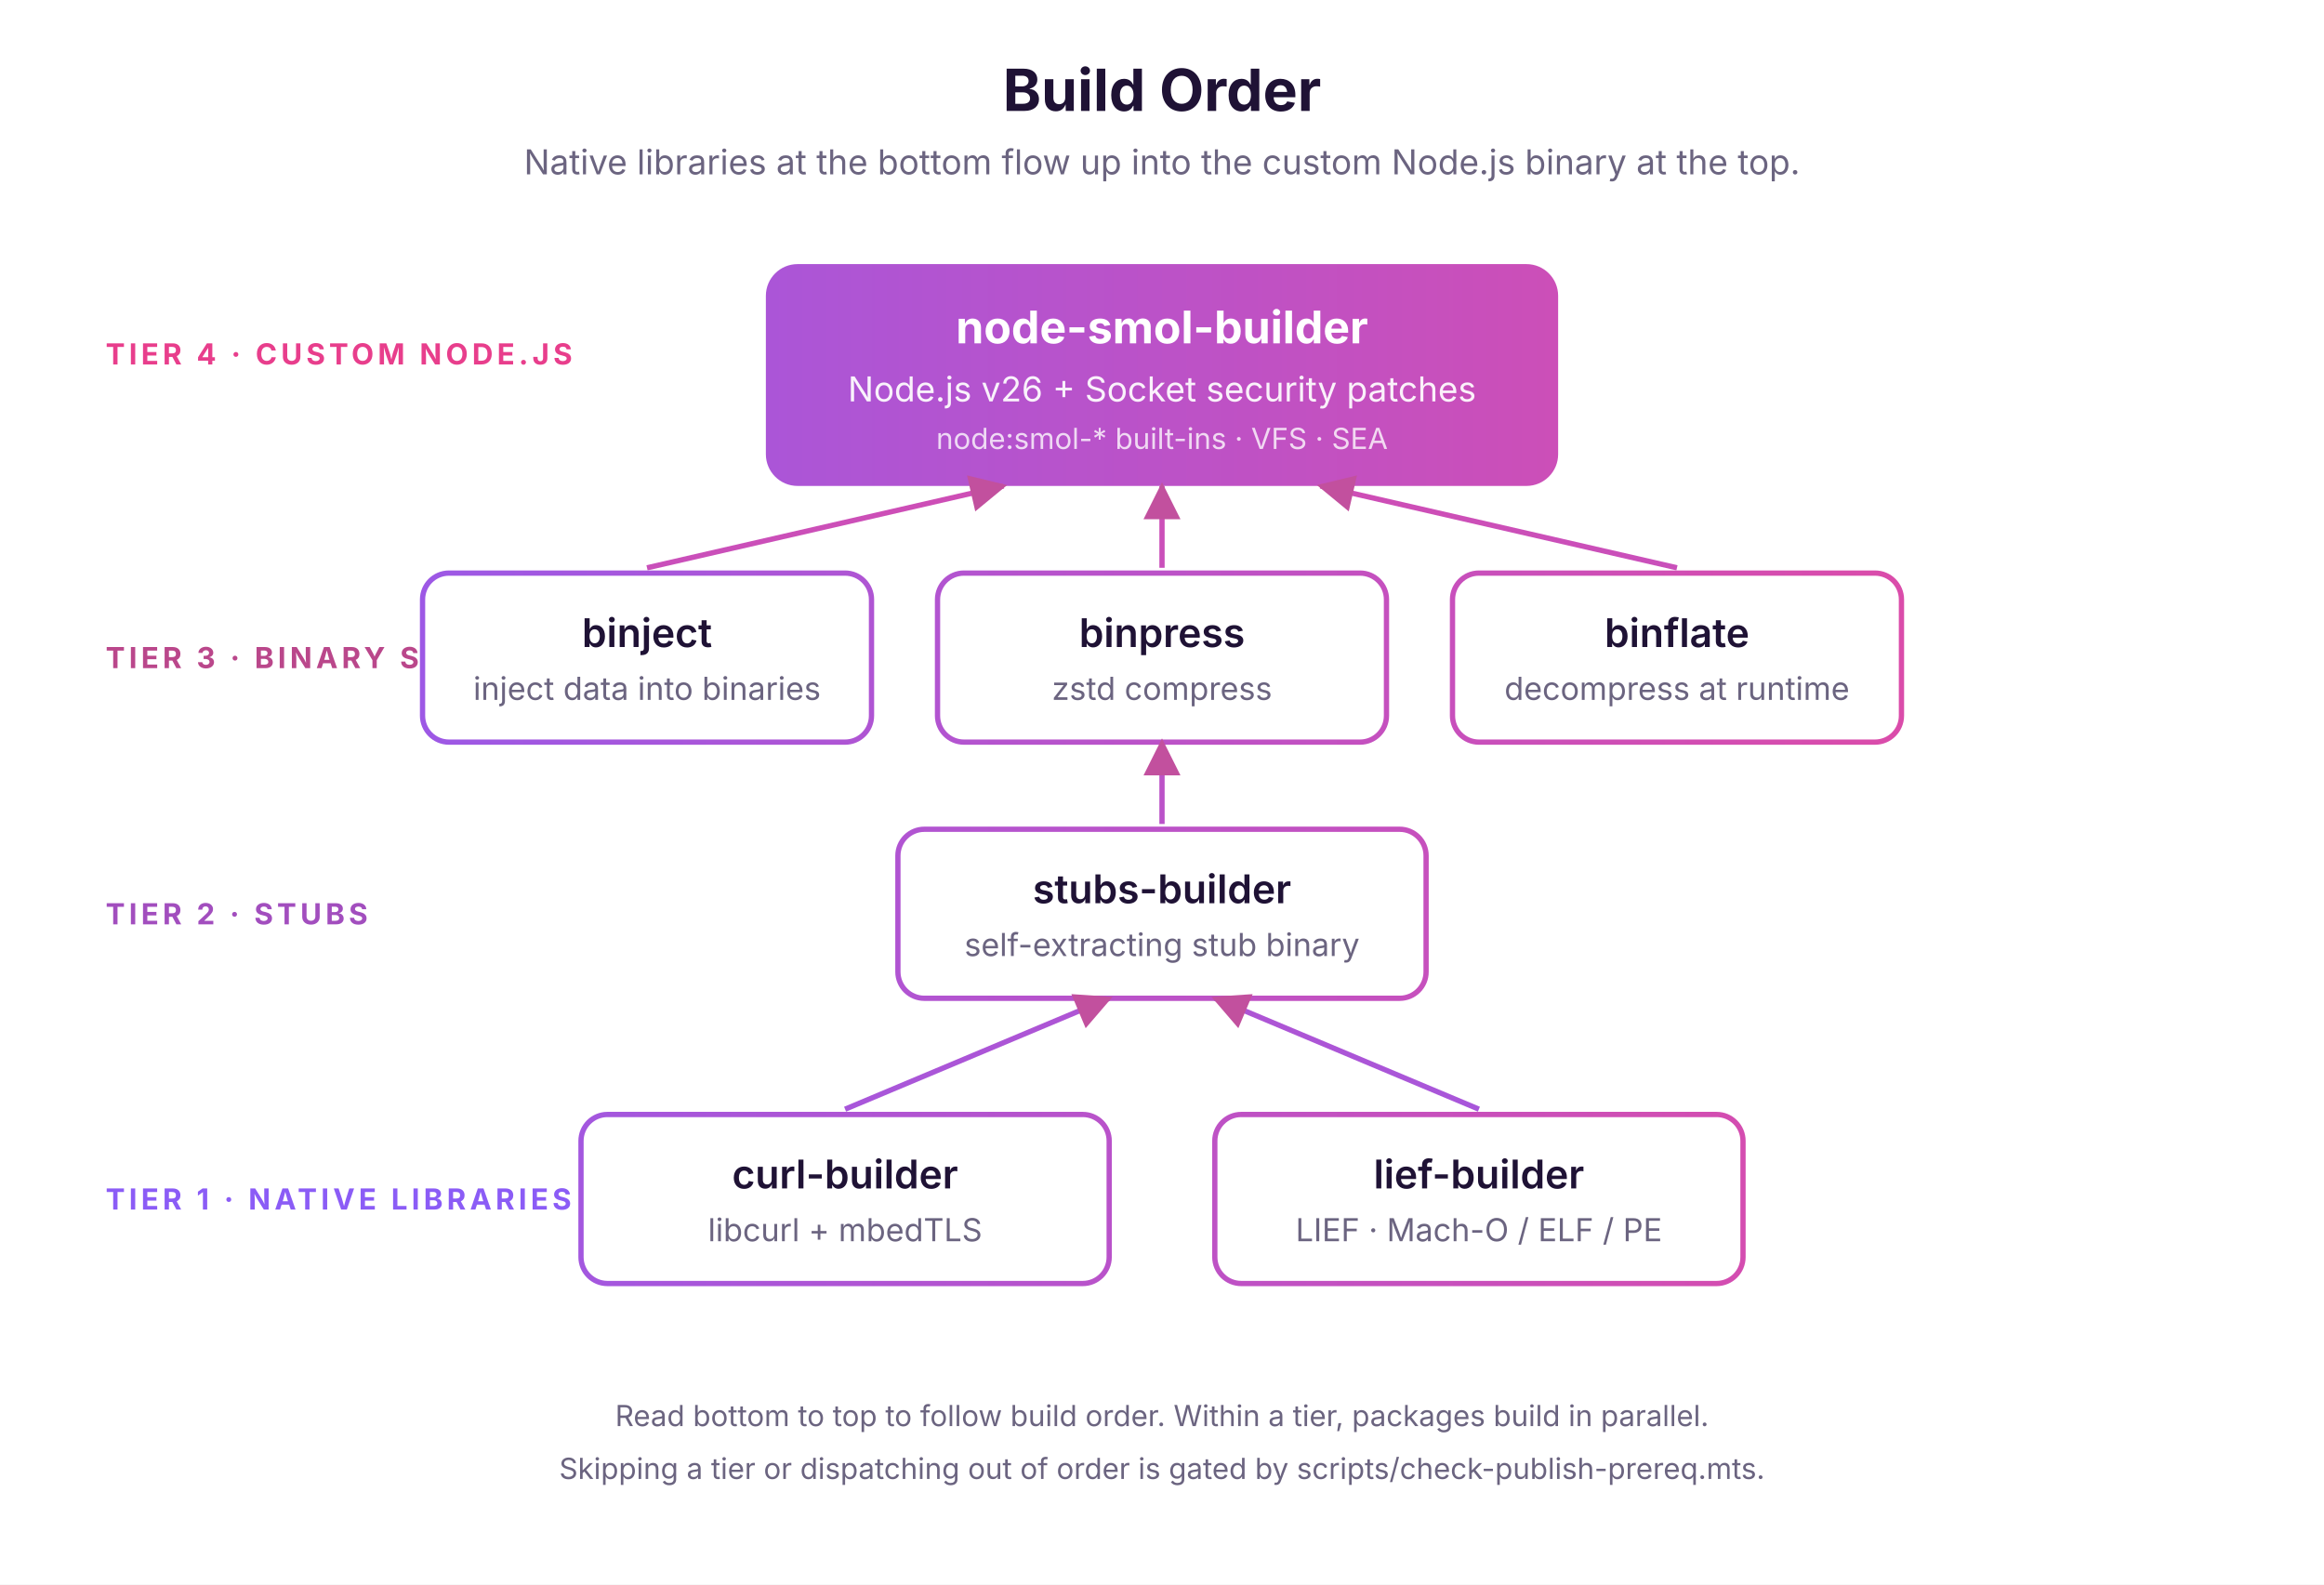
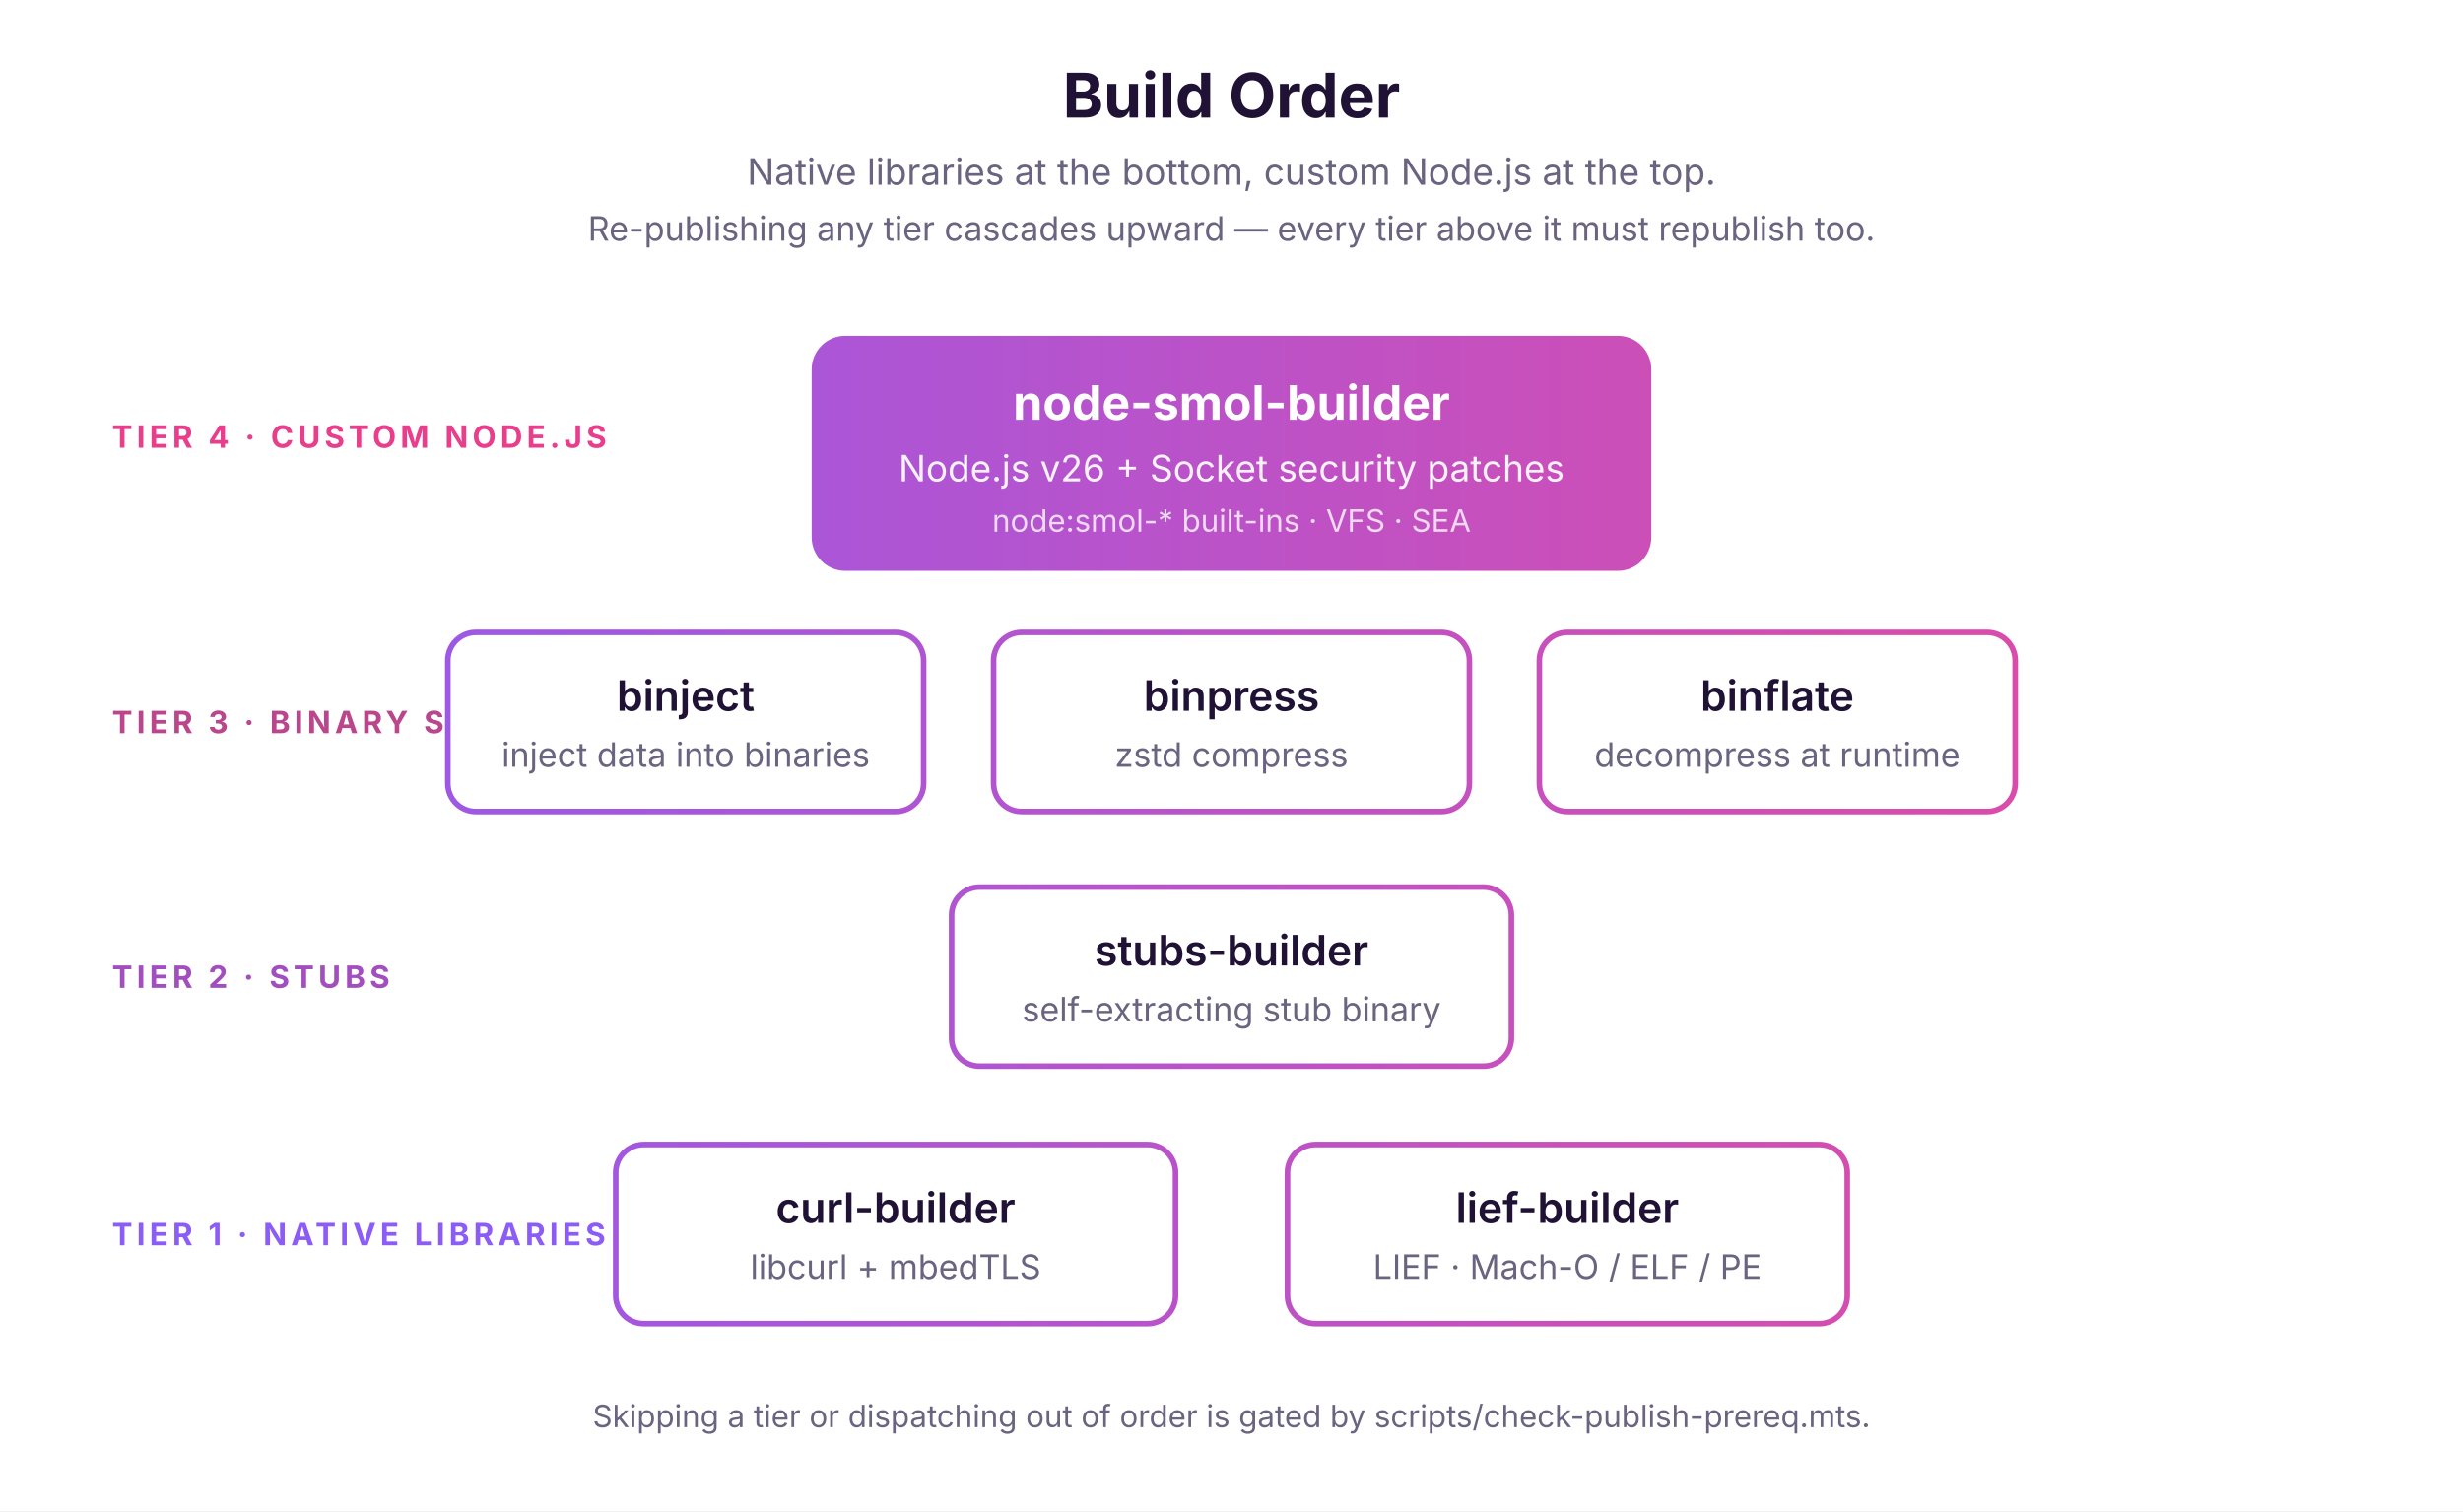
- <svg xmlns="http://www.w3.org/2000/svg" viewBox="0 0 880 600" font-family="ui-sans-serif, system-ui, -apple-system, BlinkMacSystemFont, 'Segoe UI', sans-serif" role="img" aria-labelledby="title desc">
+ <svg xmlns="http://www.w3.org/2000/svg" viewBox="0 0 880 540" font-family="ui-sans-serif, system-ui, -apple-system, BlinkMacSystemFont, 'Segoe UI', sans-serif" role="img" aria-labelledby="title desc">
  <defs>
    <linearGradient id="brand" x1="0" y1="0" x2="880" y2="0" gradientUnits="userSpaceOnUse">
      <stop offset="0" stop-color="#8B5CF6" />
      <stop offset="1" stop-color="#EC4899" />
    </linearGradient>
-     <linearGradient id="brand-v" x1="0" y1="0" x2="0" y2="600" gradientUnits="userSpaceOnUse">
-       <stop offset="0" stop-color="#EC4899" />
-       <stop offset="1" stop-color="#8B5CF6" />
-     </linearGradient>
-     <marker id="arrow" viewBox="0 0 10 10" refX="9" refY="5" markerWidth="7" markerHeight="7" orient="auto">
-       <path d="M0,0 L10,5 L0,10 z" fill="#C2509E" />
-     </marker>
  </defs>
-   <rect width="880" height="600" fill="#ffffff" />
+   <rect width="880" height="540" fill="#ffffff" />
  <text x="440" y="42" text-anchor="middle" font-size="22" font-weight="700" fill="#1f1235">Build Order</text>
-   <text x="440" y="66" text-anchor="middle" font-size="13" fill="#6b6480">Native libraries at the bottom flow up into the custom Node.js binary at the top.</text>
-   <text x="40" y="138" font-size="11" font-weight="700" fill="#E83E8C" letter-spacing="1.5">TIER 4 · CUSTOM NODE.JS</text>
+   <text x="440" y="66" text-anchor="middle" font-size="13" fill="#6b6480">Native libraries at the bottom, custom Node.js at the top.</text>
+   <text x="440" y="86" text-anchor="middle" font-size="12" fill="#6b6480">Re-publishing any tier cascades upward — every tier above it must republish too.</text>
+   <text x="40" y="160" font-size="11" font-weight="700" fill="#E83E8C" letter-spacing="1.5">TIER 4 · CUSTOM NODE.JS</text>
  <g>
-     <rect x="290" y="100" width="300" height="84" rx="12" fill="url(#brand)" />
-     <text x="440" y="130" text-anchor="middle" font-size="17" font-weight="700" fill="#ffffff">node-smol-builder</text>
-     <text x="440" y="152" text-anchor="middle" font-size="13" fill="#ffffff" opacity="0.92">Node.js v26 + Socket security patches</text>
-     <text x="440" y="170" text-anchor="middle" font-size="11" fill="#ffffff" opacity="0.78">node:smol-* built-ins · VFS · SEA</text>
+     <rect x="290" y="120" width="300" height="84" rx="12" fill="url(#brand)" />
+     <text x="440" y="150" text-anchor="middle" font-size="17" font-weight="700" fill="#ffffff">node-smol-builder</text>
+     <text x="440" y="172" text-anchor="middle" font-size="13" fill="#ffffff" opacity="0.92">Node.js v26 + Socket security patches</text>
+     <text x="440" y="190" text-anchor="middle" font-size="11" fill="#ffffff" opacity="0.78">node:smol-* built-ins · VFS · SEA</text>
  </g>
-   <path d="M 245 215 L 380 184" fill="none" stroke="url(#brand-v)" stroke-width="2" marker-end="url(#arrow)" />
-   <path d="M 440 215 L 440 184" fill="none" stroke="url(#brand-v)" stroke-width="2" marker-end="url(#arrow)" />
-   <path d="M 635 215 L 500 184" fill="none" stroke="url(#brand-v)" stroke-width="2" marker-end="url(#arrow)" />
-   <text x="40" y="253" font-size="11" font-weight="700" fill="#BA478B" letter-spacing="1.5">TIER 3 · BINARY SUITE</text>
+   <text x="40" y="262" font-size="11" font-weight="700" fill="#BA478B" letter-spacing="1.5">TIER 3 · BINARY SUITE</text>
  <g>
-     <rect x="160" y="217" width="170" height="64" rx="10" fill="#ffffff" stroke="url(#brand)" stroke-width="2" />
-     <text x="245" y="245" text-anchor="middle" font-size="15" font-weight="600" fill="#1f1235">binject</text>
-     <text x="245" y="265" text-anchor="middle" font-size="12" fill="#6b6480">inject data into binaries</text>
-     <rect x="355" y="217" width="170" height="64" rx="10" fill="#ffffff" stroke="url(#brand)" stroke-width="2" />
-     <text x="440" y="245" text-anchor="middle" font-size="15" font-weight="600" fill="#1f1235">binpress</text>
-     <text x="440" y="265" text-anchor="middle" font-size="12" fill="#6b6480">zstd compress</text>
-     <rect x="550" y="217" width="170" height="64" rx="10" fill="#ffffff" stroke="url(#brand)" stroke-width="2" />
-     <text x="635" y="245" text-anchor="middle" font-size="15" font-weight="600" fill="#1f1235">binflate</text>
-     <text x="635" y="265" text-anchor="middle" font-size="12" fill="#6b6480">decompress at runtime</text>
+     <rect x="160" y="226" width="170" height="64" rx="10" fill="#ffffff" stroke="url(#brand)" stroke-width="2" />
+     <text x="245" y="254" text-anchor="middle" font-size="15" font-weight="600" fill="#1f1235">binject</text>
+     <text x="245" y="274" text-anchor="middle" font-size="12" fill="#6b6480">inject data into binaries</text>
+     <rect x="355" y="226" width="170" height="64" rx="10" fill="#ffffff" stroke="url(#brand)" stroke-width="2" />
+     <text x="440" y="254" text-anchor="middle" font-size="15" font-weight="600" fill="#1f1235">binpress</text>
+     <text x="440" y="274" text-anchor="middle" font-size="12" fill="#6b6480">zstd compress</text>
+     <rect x="550" y="226" width="170" height="64" rx="10" fill="#ffffff" stroke="url(#brand)" stroke-width="2" />
+     <text x="635" y="254" text-anchor="middle" font-size="15" font-weight="600" fill="#1f1235">binflate</text>
+     <text x="635" y="274" text-anchor="middle" font-size="12" fill="#6b6480">decompress at runtime</text>
  </g>
-   <path d="M 440 312 L 440 281" fill="none" stroke="url(#brand-v)" stroke-width="2" marker-end="url(#arrow)" />
-   <text x="40" y="350" font-size="11" font-weight="700" fill="#A24EBE" letter-spacing="1.5">TIER 2 · STUBS</text>
+   <text x="40" y="353" font-size="11" font-weight="700" fill="#A24EBE" letter-spacing="1.5">TIER 2 · STUBS</text>
  <g>
-     <rect x="340" y="314" width="200" height="64" rx="10" fill="#ffffff" stroke="url(#brand)" stroke-width="2" />
-     <text x="440" y="342" text-anchor="middle" font-size="15" font-weight="600" fill="#1f1235">stubs-builder</text>
-     <text x="440" y="362" text-anchor="middle" font-size="12" fill="#6b6480">self-extracting stub binary</text>
+     <rect x="340" y="317" width="200" height="64" rx="10" fill="#ffffff" stroke="url(#brand)" stroke-width="2" />
+     <text x="440" y="345" text-anchor="middle" font-size="15" font-weight="600" fill="#1f1235">stubs-builder</text>
+     <text x="440" y="365" text-anchor="middle" font-size="12" fill="#6b6480">self-extracting stub binary</text>
  </g>
-   <path d="M 320 420 L 420 378" fill="none" stroke="url(#brand-v)" stroke-width="2" marker-end="url(#arrow)" />
-   <path d="M 560 420 L 460 378" fill="none" stroke="url(#brand-v)" stroke-width="2" marker-end="url(#arrow)" />
-   <text x="40" y="458" font-size="11" font-weight="700" fill="#8B5CF6" letter-spacing="1.5">TIER 1 · NATIVE LIBRARIES</text>
+   <text x="40" y="445" font-size="11" font-weight="700" fill="#8B5CF6" letter-spacing="1.5">TIER 1 · NATIVE LIBRARIES</text>
  <g>
-     <rect x="220" y="422" width="200" height="64" rx="10" fill="#ffffff" stroke="url(#brand)" stroke-width="2" />
-     <text x="320" y="450" text-anchor="middle" font-size="15" font-weight="600" fill="#1f1235">curl-builder</text>
-     <text x="320" y="470" text-anchor="middle" font-size="12" fill="#6b6480">libcurl + mbedTLS</text>
-     <rect x="460" y="422" width="200" height="64" rx="10" fill="#ffffff" stroke="url(#brand)" stroke-width="2" />
-     <text x="560" y="450" text-anchor="middle" font-size="15" font-weight="600" fill="#1f1235">lief-builder</text>
-     <text x="560" y="470" text-anchor="middle" font-size="12" fill="#6b6480">LIEF · Mach-O / ELF / PE</text>
+     <rect x="220" y="409" width="200" height="64" rx="10" fill="#ffffff" stroke="url(#brand)" stroke-width="2" />
+     <text x="320" y="437" text-anchor="middle" font-size="15" font-weight="600" fill="#1f1235">curl-builder</text>
+     <text x="320" y="457" text-anchor="middle" font-size="12" fill="#6b6480">libcurl + mbedTLS</text>
+     <rect x="460" y="409" width="200" height="64" rx="10" fill="#ffffff" stroke="url(#brand)" stroke-width="2" />
+     <text x="560" y="437" text-anchor="middle" font-size="15" font-weight="600" fill="#1f1235">lief-builder</text>
+     <text x="560" y="457" text-anchor="middle" font-size="12" fill="#6b6480">LIEF · Mach-O / ELF / PE</text>
  </g>
-   <text x="440" y="540" text-anchor="middle" font-size="11" fill="#6b6480">Read bottom to top to follow build order. Within a tier, packages build in parallel.</text>
-   <text x="440" y="560" text-anchor="middle" font-size="11" fill="#6b6480">Skipping a tier or dispatching out of order is gated by scripts/check-publish-prereq.mts.</text>
+   <text x="440" y="510" text-anchor="middle" font-size="11" fill="#6b6480">Skipping a tier or dispatching out of order is gated by scripts/check-publish-prereq.mts.</text>
</svg>
